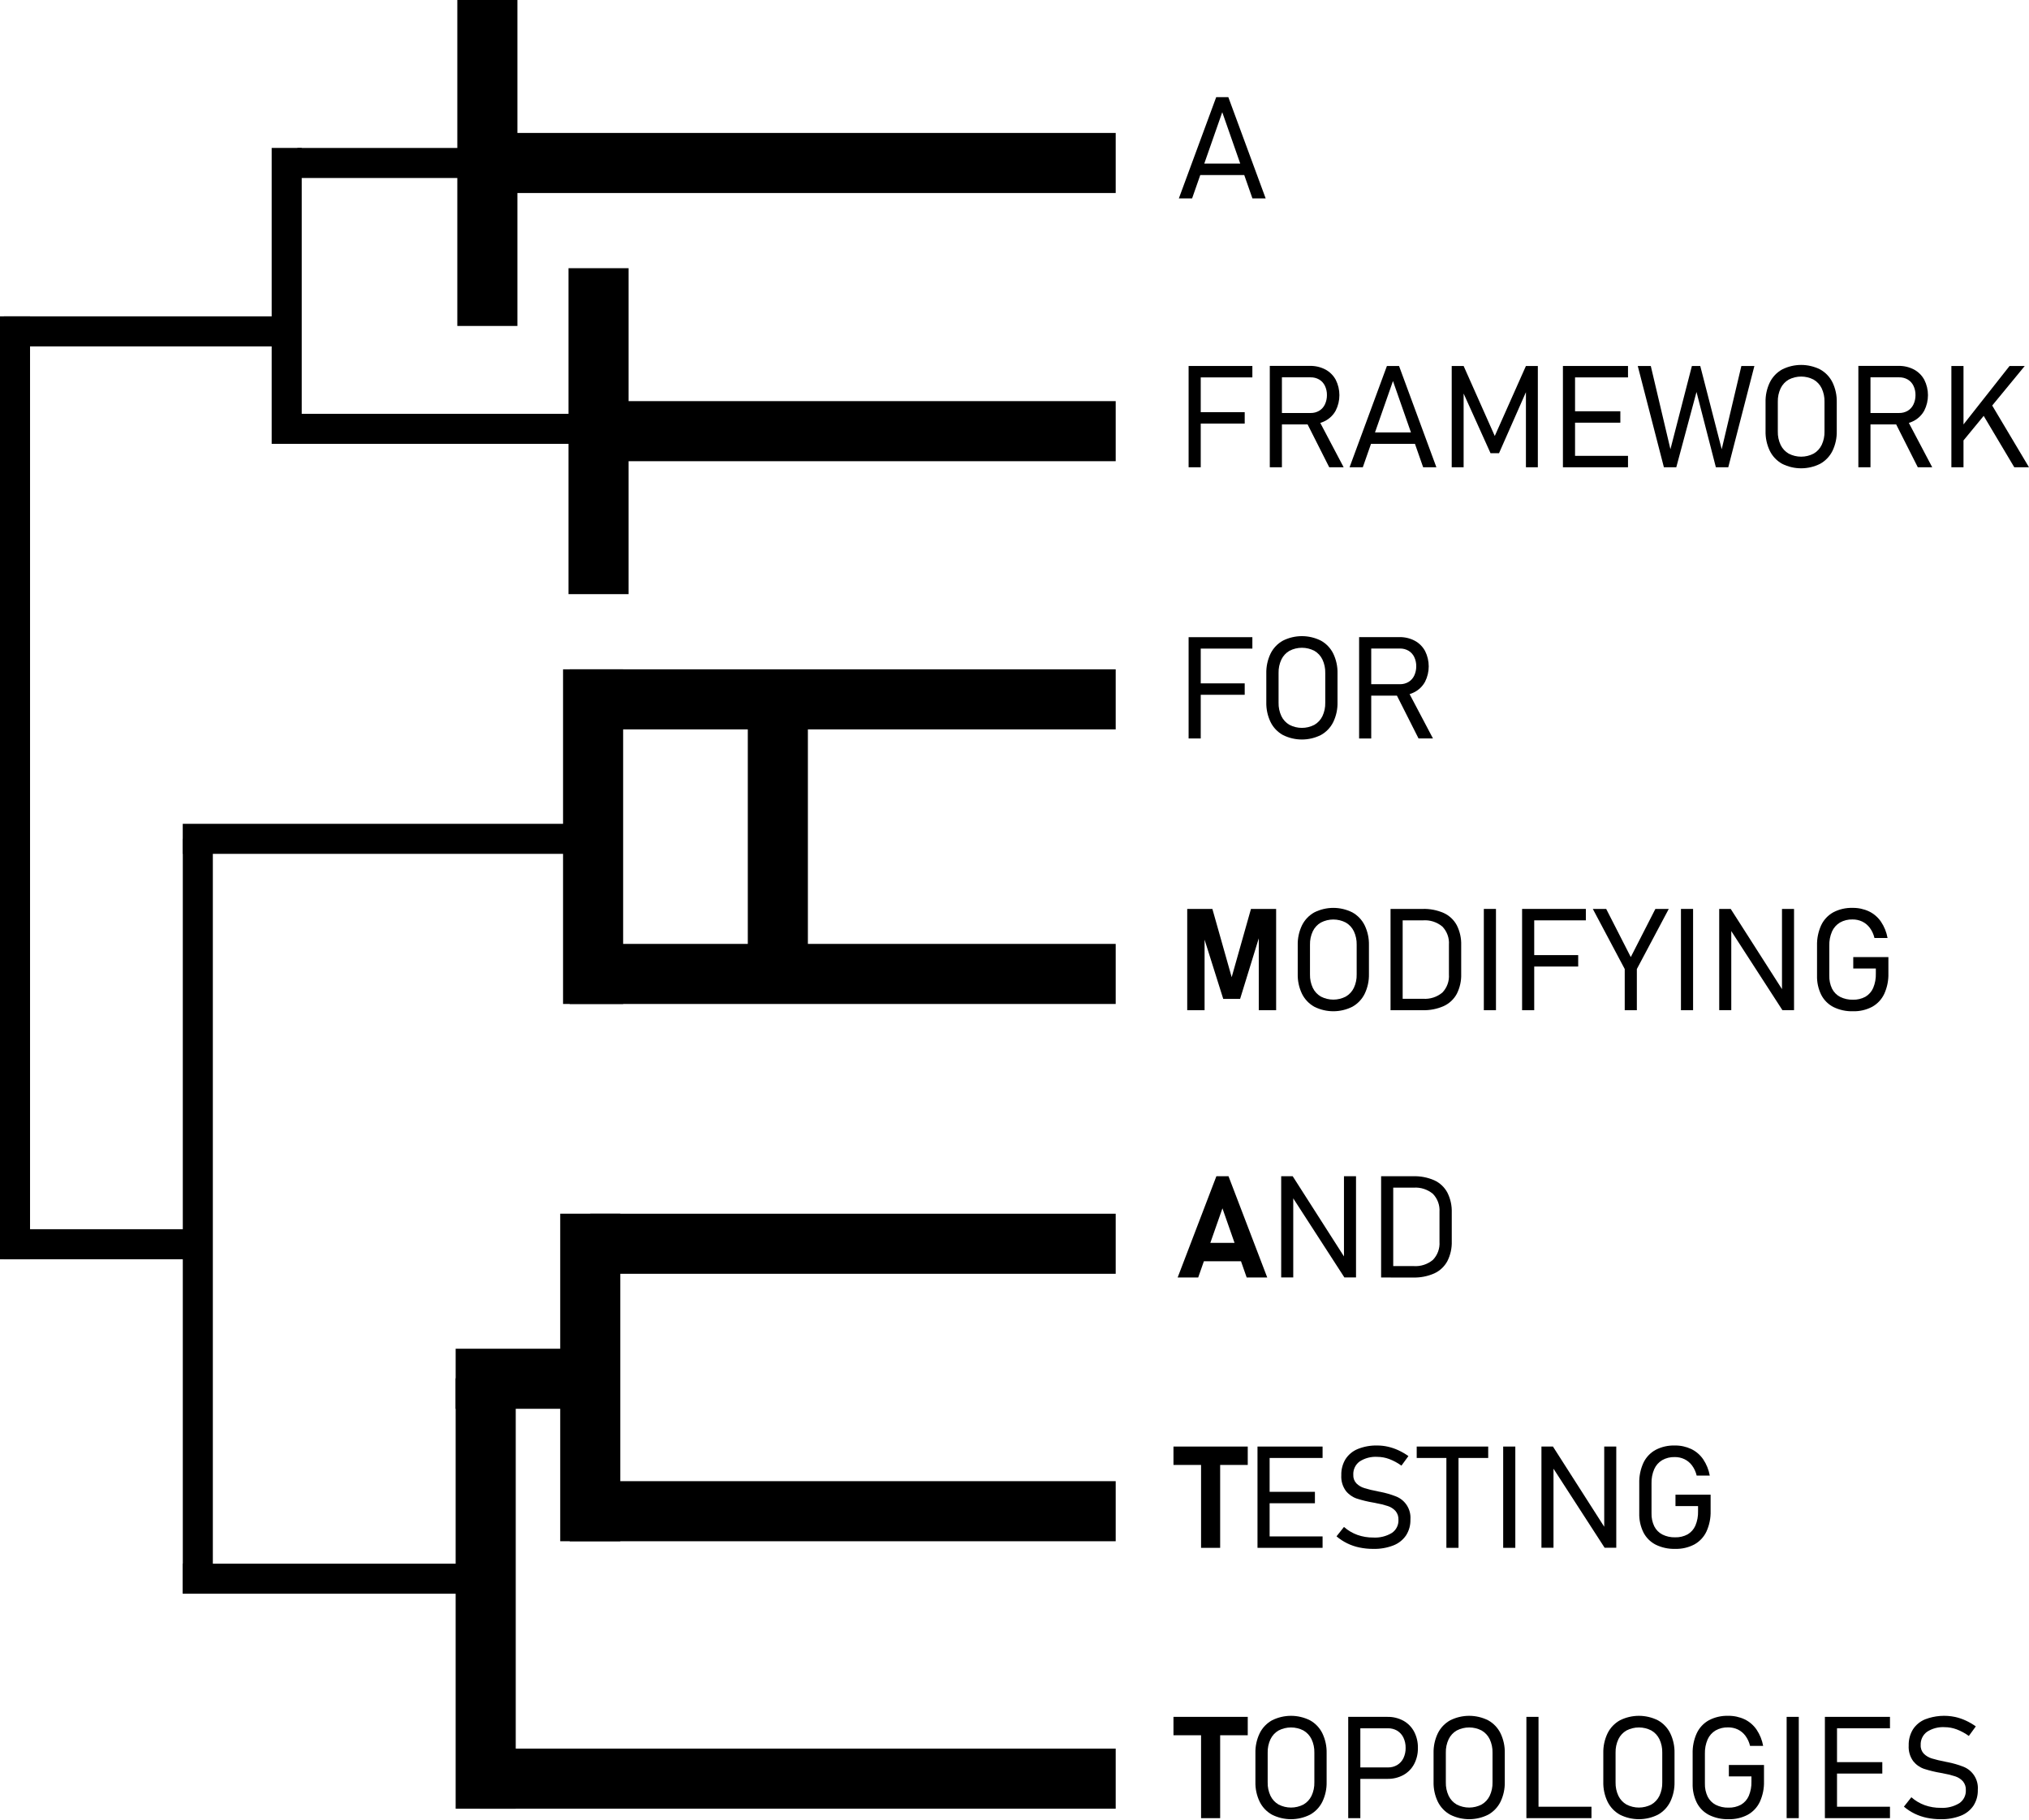
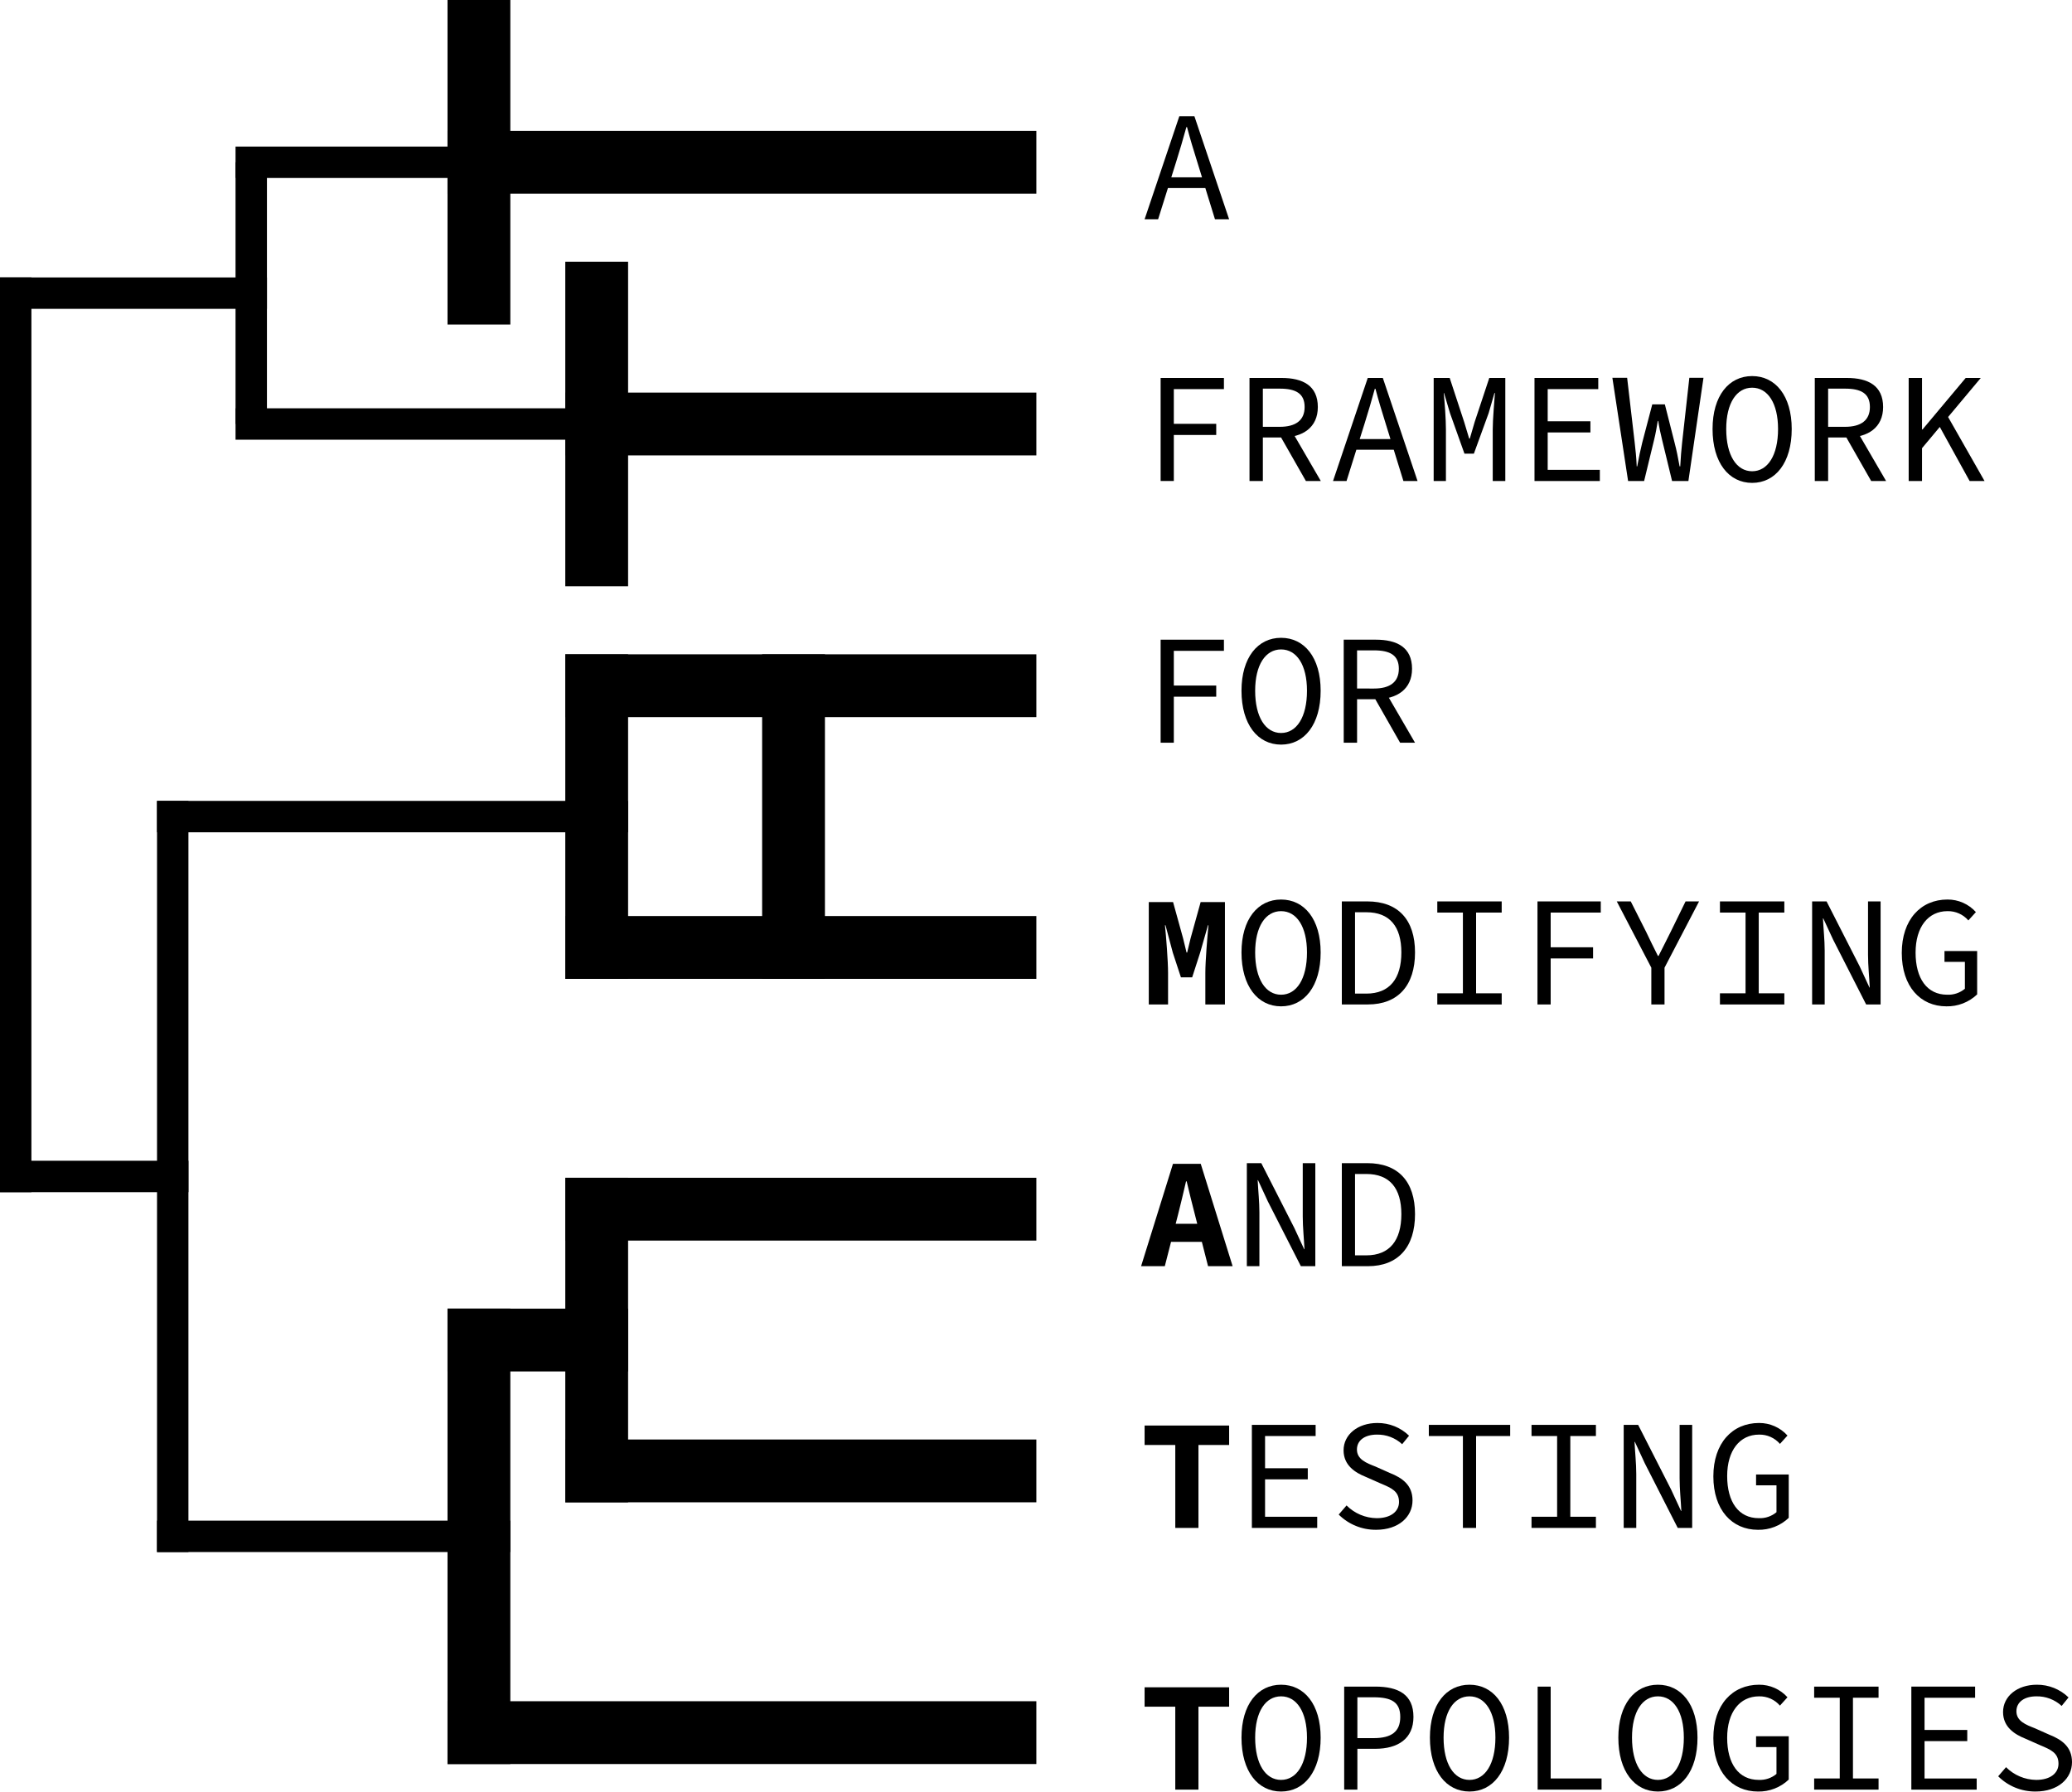
- <svg xmlns="http://www.w3.org/2000/svg" id="Ebene_1" data-name="Ebene 1" viewBox="0 0 270.152 242.274">
-   <defs>
-     <style>.cls-1,.cls-2{fill:none;stroke:#000;stroke-miterlimit:10;}.cls-1{stroke-width:8px;}.cls-2{stroke-width:4px;}</style>
-   </defs>
-   <path d="M183.288,42.499h1.614L189.875,55.988h-1.763l-4.018-11.485-4.017,11.485h-1.763Zm-2.682,8.851h7.098v1.521h-7.098Z" transform="translate(-21.35594 -29.56121)" />
-   <path d="M179.614,78.301h1.614V91.79h-1.614Zm.928,0h7.561v1.521H180.542Zm0,6.151h6.541v1.521h-6.541Z" transform="translate(-21.35594 -29.56121)" />
-   <path d="M190.423,78.291h1.614V91.79h-1.614ZM191.249,84.563h4.602a2.186,2.186,0,0,0,1.141-.292,1.95,1.95,0,0,0,.761-.835,2.848,2.848,0,0,0,.278-1.248,2.768,2.768,0,0,0-.27-1.248,1.948,1.948,0,0,0-.76-.835,2.207,2.207,0,0,0-1.15-.292H191.249V78.291h4.527a4.233,4.233,0,0,1,2.055.482,3.39,3.39,0,0,1,1.373,1.369,4.544,4.544,0,0,1,0,4.091,3.376,3.376,0,0,1-1.378,1.369,4.235,4.235,0,0,1-2.05.482H191.249Zm3.998,1.104,1.559-.427L200.257,91.79h-1.92Z" transform="translate(-21.35594 -29.56121)" />
-   <path d="M206.018,78.301h1.614L212.604,91.79H210.842l-4.018-11.485L202.808,91.79h-1.763Zm-2.682,8.851h7.098v1.521h-7.098Z" transform="translate(-21.35594 -29.56121)" />
-   <path d="M224.526,78.301h1.586V91.79h-1.586V80.945l.111.594L220.944,89.916h-1.131l-3.693-8.192.111-.779V91.79h-1.586V78.301h1.586l4.147,9.324Z" transform="translate(-21.35594 -29.56121)" />
-   <path d="M229.452,78.301h1.614V91.79h-1.614Zm.918,0h7.747v1.521h-7.747Zm0,6.03h6.727v1.521h-6.727Zm0,5.938h7.747V91.79h-7.747Z" transform="translate(-21.35594 -29.56121)" />
-   <path d="M246.624,78.301h1.113l2.857,11.086,2.617-11.086h1.734L251.468,91.79h-1.652L247.237,81.761,244.546,91.79h-1.65L239.416,78.301h1.735l2.615,11.086Z" transform="translate(-21.35594 -29.56121)" />
-   <path d="M258.644,91.331a4,4,0,0,1-1.643-1.721,5.793,5.793,0,0,1-.57-2.653V83.134A5.794,5.794,0,0,1,257.001,80.481a4.002,4.002,0,0,1,1.643-1.721,5.641,5.641,0,0,1,5.056,0A4.002,4.002,0,0,1,265.342,80.481a5.795,5.795,0,0,1,.57,2.653v3.822a5.793,5.793,0,0,1-.57,2.653,4,4,0,0,1-1.643,1.721,5.641,5.641,0,0,1-5.056,0Zm4.184-1.354a2.679,2.679,0,0,0,1.076-1.16,3.984,3.984,0,0,0,.376-1.795V83.069a3.985,3.985,0,0,0-.376-1.795,2.679,2.679,0,0,0-1.076-1.16,3.6,3.6,0,0,0-3.312,0,2.673,2.673,0,0,0-1.076,1.16,3.985,3.985,0,0,0-.376,1.795v3.952a3.984,3.984,0,0,0,.376,1.795,2.673,2.673,0,0,0,1.076,1.16,3.6,3.6,0,0,0,3.312,0Z" transform="translate(-21.35594 -29.56121)" />
-   <path d="M268.788,78.291h1.614V91.79h-1.614Zm.826,6.271h4.602a2.186,2.186,0,0,0,1.141-.292,1.95,1.95,0,0,0,.761-.835,2.848,2.848,0,0,0,.278-1.248,2.768,2.768,0,0,0-.27-1.248,1.948,1.948,0,0,0-.76-.835,2.207,2.207,0,0,0-1.15-.292h-4.602V78.291h4.527a4.233,4.233,0,0,1,2.055.482,3.391,3.391,0,0,1,1.373,1.369,4.545,4.545,0,0,1,0,4.091,3.376,3.376,0,0,1-1.378,1.369,4.235,4.235,0,0,1-2.05.482h-4.527Zm3.998,1.104,1.559-.427L278.622,91.79h-1.92Z" transform="translate(-21.35594 -29.56121)" />
-   <path d="M281.173,78.301h1.614V91.79h-1.614Zm1.066,8.479,6.68-8.479h2.023L282.379,88.71Zm3.025-2.189,1.131-1.382,5.112,8.582h-1.958Z" transform="translate(-21.35594 -29.56121)" />
-   <path d="M179.614,114.418h1.614v13.489h-1.614Zm.928,0h7.561v1.521H180.542Zm0,6.151h6.541v1.521h-6.541Z" transform="translate(-21.35594 -29.56121)" />
-   <path d="M192.172,127.449a4,4,0,0,1-1.643-1.721,5.793,5.793,0,0,1-.57-2.653V119.252a5.794,5.794,0,0,1,.57-2.653,4.002,4.002,0,0,1,1.643-1.721,5.641,5.641,0,0,1,5.056,0,4.002,4.002,0,0,1,1.643,1.721,5.795,5.795,0,0,1,.57,2.653v3.822a5.793,5.793,0,0,1-.57,2.653,4,4,0,0,1-1.643,1.721,5.64,5.64,0,0,1-5.056,0Zm4.184-1.354a2.679,2.679,0,0,0,1.076-1.16,3.984,3.984,0,0,0,.376-1.795V119.187a3.985,3.985,0,0,0-.376-1.795,2.679,2.679,0,0,0-1.076-1.16,3.6,3.6,0,0,0-3.312,0,2.673,2.673,0,0,0-1.076,1.16,3.985,3.985,0,0,0-.376,1.795v3.952a3.984,3.984,0,0,0,.376,1.795,2.673,2.673,0,0,0,1.076,1.16,3.6,3.6,0,0,0,3.312,0Z" transform="translate(-21.35594 -29.56121)" />
-   <path d="M202.315,114.409h1.614v13.499h-1.614Zm.826,6.271h4.602a2.186,2.186,0,0,0,1.141-.292,1.95,1.95,0,0,0,.761-.835,2.848,2.848,0,0,0,.278-1.248,2.768,2.768,0,0,0-.27-1.248,1.948,1.948,0,0,0-.76-.835,2.207,2.207,0,0,0-1.15-.292H203.142v-1.521H207.669a4.233,4.233,0,0,1,2.055.482,3.391,3.391,0,0,1,1.373,1.369,4.544,4.544,0,0,1,0,4.091,3.376,3.376,0,0,1-1.378,1.369,4.235,4.235,0,0,1-2.05.482H203.142Zm3.998,1.104,1.559-.427,3.451,6.55h-1.92Z" transform="translate(-21.35594 -29.56121)" />
-   <path d="M187.917,150.608h3.35v13.489h-2.311V153.623l.094.594-2.58,8.377h-2.244l-2.58-8.191.094-.779v10.474h-2.311V150.608h3.35l2.569,9.091Z" transform="translate(-21.35594 -29.56121)" />
-   <path d="M196.355,163.638a4.001,4.001,0,0,1-1.643-1.721,5.793,5.793,0,0,1-.57-2.653v-3.822a5.793,5.793,0,0,1,.57-2.653,4.004,4.004,0,0,1,1.643-1.722,5.645,5.645,0,0,1,5.056,0,4.003,4.003,0,0,1,1.643,1.722,5.793,5.793,0,0,1,.57,2.653v3.822a5.793,5.793,0,0,1-.57,2.653,4.001,4.001,0,0,1-1.643,1.721,5.636,5.636,0,0,1-5.056,0Zm4.184-1.355a2.676,2.676,0,0,0,1.076-1.16,3.982,3.982,0,0,0,.376-1.795V155.376a3.985,3.985,0,0,0-.376-1.795,2.681,2.681,0,0,0-1.076-1.16,3.6,3.6,0,0,0-3.312,0,2.676,2.676,0,0,0-1.076,1.16,3.985,3.985,0,0,0-.376,1.795v3.952a3.982,3.982,0,0,0,.376,1.795,2.67,2.67,0,0,0,1.076,1.16,3.6,3.6,0,0,0,3.312,0Z" transform="translate(-21.35594 -29.56121)" />
-   <path d="M206.5,150.608h1.614v13.489H206.5Zm1.28,11.967H210.832a3.606,3.606,0,0,0,2.565-.825,3.155,3.155,0,0,0,.877-2.412v-3.971a3.155,3.155,0,0,0-.877-2.412,3.606,3.606,0,0,0-2.565-.826h-3.052v-1.521h2.997a6.506,6.506,0,0,1,2.815.547,3.742,3.742,0,0,1,1.73,1.628,5.517,5.517,0,0,1,.585,2.658v3.822a5.489,5.489,0,0,1-.585,2.653,3.768,3.768,0,0,1-1.734,1.628,6.483,6.483,0,0,1-2.82.552h-2.987Z" transform="translate(-21.35594 -29.56121)" />
-   <path d="M220.537,164.097h-1.615V150.608h1.615Z" transform="translate(-21.35594 -29.56121)" />
-   <path d="M224.016,150.608h1.614v13.489h-1.614Zm.928,0h7.561v1.521h-7.561Zm0,6.151h6.541v1.521h-6.541Z" transform="translate(-21.35594 -29.56121)" />
-   <path d="M239.295,158.614v5.482h-1.614v-5.482l-4.249-8.006h1.781l3.274,6.411,3.275-6.411H243.544Z" transform="translate(-21.35594 -29.56121)" />
-   <path d="M246.782,164.097H245.167V150.608h1.615Z" transform="translate(-21.35594 -29.56121)" />
-   <path d="M250.261,150.608H251.792l7.217,11.291-.389-.065v-11.225h1.604v13.48H258.675l-7.282-11.263.474.148v11.114h-1.605Z" transform="translate(-21.35594 -29.56121)" />
-   <path d="M272.787,157.019v2.171a6.21,6.21,0,0,1-.552,2.731,3.832,3.832,0,0,1-1.614,1.726,5.19,5.19,0,0,1-2.556.59,5.542,5.542,0,0,1-2.584-.557,3.758,3.758,0,0,1-1.633-1.624,5.443,5.443,0,0,1-.562-2.569v-3.98a6.172,6.172,0,0,1,.552-2.728,3.841,3.841,0,0,1,1.614-1.721,5.198,5.198,0,0,1,2.556-.589,4.977,4.977,0,0,1,2.199.468,4.082,4.082,0,0,1,1.591,1.369,5.662,5.662,0,0,1,.877,2.171h-1.744a3.685,3.685,0,0,0-.622-1.354,2.759,2.759,0,0,0-1.002-.831,2.939,2.939,0,0,0-1.299-.282,3.213,3.213,0,0,0-1.674.412,2.639,2.639,0,0,0-1.053,1.192,4.457,4.457,0,0,0-.362,1.893v3.98a3.791,3.791,0,0,0,.366,1.744,2.497,2.497,0,0,0,1.072,1.09,3.593,3.593,0,0,0,1.707.376,3.281,3.281,0,0,0,1.66-.39,2.514,2.514,0,0,0,1.034-1.165,4.583,4.583,0,0,0,.357-1.925V158.54h-3.006v-1.521Z" transform="translate(-21.35594 -29.56121)" />
-   <path d="M183.312,186.206h1.614l5.158,13.489h-2.737l-3.229-9.213-3.229,9.213H178.154Zm-2.682,8.878h7.098v2.449h-7.098Z" transform="translate(-21.35594 -29.56121)" />
-   <path d="M191.94,186.206h1.531l7.217,11.29-.389-.064V186.206h1.605v13.479h-1.55l-7.282-11.263.474.148v11.114h-1.605Z" transform="translate(-21.35594 -29.56121)" />
-   <path d="M205.244,186.206h1.614v13.489h-1.614Zm1.28,11.968h3.052a3.606,3.606,0,0,0,2.565-.826,3.153,3.153,0,0,0,.877-2.412v-3.971a3.155,3.155,0,0,0-.877-2.412,3.61,3.61,0,0,0-2.565-.825h-3.052v-1.521h2.997a6.513,6.513,0,0,1,2.815.547,3.744,3.744,0,0,1,1.73,1.629,5.513,5.513,0,0,1,.585,2.657v3.822a5.487,5.487,0,0,1-.585,2.653,3.77,3.77,0,0,1-1.734,1.629,6.497,6.497,0,0,1-2.82.552h-2.987Z" transform="translate(-21.35594 -29.56121)" />
-   <path d="M177.598,222.207h9.89v2.449h-9.89Zm3.674,1.104h2.542v12.386h-2.542Z" transform="translate(-21.35594 -29.56121)" />
-   <path d="M188.786,222.207h1.614v13.489h-1.614Zm.918,0h7.747v1.521H189.704Zm0,6.03h6.727v1.521H189.704Zm0,5.938h7.747v1.521H189.704Z" transform="translate(-21.35594 -29.56121)" />
-   <path d="M202.35,235.649a6.82,6.82,0,0,1-3.043-1.484l.993-1.252a5.564,5.564,0,0,0,1.781,1.058,6.156,6.156,0,0,0,2.115.353,4.298,4.298,0,0,0,2.481-.612,1.992,1.992,0,0,0,.876-1.735v-.009a1.704,1.704,0,0,0-.389-1.179,2.385,2.385,0,0,0-1.007-.653,10.519,10.519,0,0,0-1.591-.395.392.392,0,0,0-.061-.014.343.343,0,0,1-.061-.015l-.204-.037a15.887,15.887,0,0,1-2.245-.542,3.167,3.167,0,0,1-1.452-1.03,3.211,3.211,0,0,1-.599-2.073v-.01a3.911,3.911,0,0,1,.562-2.138,3.526,3.526,0,0,1,1.638-1.351,6.531,6.531,0,0,1,2.588-.464,6.401,6.401,0,0,1,1.415.158,7.062,7.062,0,0,1,1.383.469,8.282,8.282,0,0,1,1.35.783l-.928,1.271a7.019,7.019,0,0,0-1.624-.877,4.619,4.619,0,0,0-1.596-.292,3.885,3.885,0,0,0-2.355.621,2.069,2.069,0,0,0-.836,1.763v.01a1.543,1.543,0,0,0,.423,1.15,2.604,2.604,0,0,0,1.053.621,15.247,15.247,0,0,0,1.744.418l.074.019.074.019c.037.006.072.013.106.019s.07.013.107.019a12.234,12.234,0,0,1,2.078.599,3.045,3.045,0,0,1,1.947,3.075v.019a3.716,3.716,0,0,1-.584,2.11,3.636,3.636,0,0,1-1.693,1.336,6.976,6.976,0,0,1-2.676.459A8.829,8.829,0,0,1,202.35,235.649Z" transform="translate(-21.35594 -29.56121)" />
-   <path d="M209.984,222.207h9.519v1.521h-9.519Zm3.952.825h1.614v12.664h-1.614Z" transform="translate(-21.35594 -29.56121)" />
-   <path d="M223.113,235.696h-1.615V222.207h1.615Z" transform="translate(-21.35594 -29.56121)" />
-   <path d="M226.592,222.207h1.531l7.217,11.29-.389-.064V222.207h1.604v13.479h-1.55l-7.282-11.263.474.148v11.114H226.592Z" transform="translate(-21.35594 -29.56121)" />
-   <path d="M249.116,228.617v2.171a6.214,6.214,0,0,1-.552,2.732,3.832,3.832,0,0,1-1.614,1.726,5.2,5.2,0,0,1-2.556.589,5.542,5.542,0,0,1-2.584-.557,3.761,3.761,0,0,1-1.633-1.623,5.447,5.447,0,0,1-.562-2.57v-3.979a6.172,6.172,0,0,1,.552-2.728,3.836,3.836,0,0,1,1.614-1.721,5.187,5.187,0,0,1,2.556-.59,4.97,4.97,0,0,1,2.199.469,4.085,4.085,0,0,1,1.591,1.368,5.675,5.675,0,0,1,.877,2.171h-1.744a3.685,3.685,0,0,0-.622-1.355,2.756,2.756,0,0,0-1.002-.83,2.94,2.94,0,0,0-1.299-.283,3.204,3.204,0,0,0-1.674.413,2.639,2.639,0,0,0-1.053,1.192,4.457,4.457,0,0,0-.362,1.893V231.085a3.788,3.788,0,0,0,.366,1.744,2.499,2.499,0,0,0,1.072,1.091,3.593,3.593,0,0,0,1.707.375,3.281,3.281,0,0,0,1.66-.39,2.511,2.511,0,0,0,1.034-1.164,4.59,4.59,0,0,0,.357-1.925v-.678h-3.006v-1.521Z" transform="translate(-21.35594 -29.56121)" />
-   <path d="M177.598,258.206h9.89v2.449h-9.89Zm3.674,1.105h2.542v12.385h-2.542Z" transform="translate(-21.35594 -29.56121)" />
-   <path d="M190.721,271.236a4.001,4.001,0,0,1-1.643-1.721,5.793,5.793,0,0,1-.57-2.653V263.04a5.793,5.793,0,0,1,.57-2.653,4.003,4.003,0,0,1,1.643-1.722,5.645,5.645,0,0,1,5.056,0,4.004,4.004,0,0,1,1.643,1.722,5.793,5.793,0,0,1,.57,2.653v3.822a5.793,5.793,0,0,1-.57,2.653,4.001,4.001,0,0,1-1.643,1.721,5.636,5.636,0,0,1-5.056,0Zm4.184-1.354a2.676,2.676,0,0,0,1.076-1.16,3.982,3.982,0,0,0,.376-1.795v-3.952a3.985,3.985,0,0,0-.376-1.795,2.681,2.681,0,0,0-1.076-1.16,3.6,3.6,0,0,0-3.312,0,2.676,2.676,0,0,0-1.076,1.16,3.985,3.985,0,0,0-.376,1.795v3.952a3.982,3.982,0,0,0,.376,1.795,2.67,2.67,0,0,0,1.076,1.16,3.6,3.6,0,0,0,3.312,0Z" transform="translate(-21.35594 -29.56121)" />
-   <path d="M200.865,258.206h1.614v13.489h-1.614Zm.975,6.735h4.313a2.331,2.331,0,0,0,1.238-.324,2.182,2.182,0,0,0,.826-.914,3.026,3.026,0,0,0,.292-1.359,3.08,3.08,0,0,0-.292-1.373,2.175,2.175,0,0,0-.826-.918,2.331,2.331,0,0,0-1.238-.325h-4.313v-1.521h4.248a4.276,4.276,0,0,1,2.125.515,3.583,3.583,0,0,1,1.424,1.452,4.505,4.505,0,0,1,.506,2.171,4.458,4.458,0,0,1-.506,2.157,3.589,3.589,0,0,1-1.424,1.447,4.276,4.276,0,0,1-2.125.515h-4.248Z" transform="translate(-21.35594 -29.56121)" />
-   <path d="M214.442,271.236a4.001,4.001,0,0,1-1.643-1.721,5.793,5.793,0,0,1-.57-2.653V263.04a5.793,5.793,0,0,1,.57-2.653,4.004,4.004,0,0,1,1.643-1.722,5.645,5.645,0,0,1,5.056,0,4.004,4.004,0,0,1,1.643,1.722,5.793,5.793,0,0,1,.57,2.653v3.822a5.793,5.793,0,0,1-.57,2.653,4.001,4.001,0,0,1-1.643,1.721,5.636,5.636,0,0,1-5.056,0Zm4.184-1.354a2.676,2.676,0,0,0,1.076-1.16,3.982,3.982,0,0,0,.376-1.795v-3.952a3.985,3.985,0,0,0-.376-1.795,2.681,2.681,0,0,0-1.076-1.16,3.6,3.6,0,0,0-3.312,0,2.676,2.676,0,0,0-1.076,1.16,3.985,3.985,0,0,0-.376,1.795v3.952a3.982,3.982,0,0,0,.376,1.795,2.67,2.67,0,0,0,1.076,1.16,3.6,3.6,0,0,0,3.312,0Z" transform="translate(-21.35594 -29.56121)" />
-   <path d="M224.588,258.206h1.614v13.489h-1.614Zm.946,11.968h7.719v1.521h-7.719Z" transform="translate(-21.35594 -29.56121)" />
-   <path d="M237.042,271.236a4.001,4.001,0,0,1-1.643-1.721,5.793,5.793,0,0,1-.57-2.653V263.04a5.793,5.793,0,0,1,.57-2.653A4.004,4.004,0,0,1,237.042,258.665a5.645,5.645,0,0,1,5.056,0,4.003,4.003,0,0,1,1.643,1.722,5.793,5.793,0,0,1,.57,2.653v3.822a5.793,5.793,0,0,1-.57,2.653,4.001,4.001,0,0,1-1.643,1.721,5.636,5.636,0,0,1-5.056,0Zm4.184-1.354a2.676,2.676,0,0,0,1.076-1.16,3.982,3.982,0,0,0,.376-1.795v-3.952a3.985,3.985,0,0,0-.376-1.795,2.681,2.681,0,0,0-1.076-1.16,3.6,3.6,0,0,0-3.312,0,2.676,2.676,0,0,0-1.076,1.16,3.985,3.985,0,0,0-.376,1.795v3.952a3.982,3.982,0,0,0,.376,1.795,2.67,2.67,0,0,0,1.076,1.16,3.6,3.6,0,0,0,3.312,0Z" transform="translate(-21.35594 -29.56121)" />
-   <path d="M256.224,264.617v2.171a6.21,6.21,0,0,1-.552,2.731,3.833,3.833,0,0,1-1.614,1.726,5.19,5.19,0,0,1-2.556.59,5.542,5.542,0,0,1-2.584-.557,3.758,3.758,0,0,1-1.633-1.624,5.443,5.443,0,0,1-.562-2.569v-3.98a6.173,6.173,0,0,1,.552-2.728,3.841,3.841,0,0,1,1.614-1.721,5.198,5.198,0,0,1,2.556-.589,4.983,4.983,0,0,1,2.199.468,4.087,4.087,0,0,1,1.591,1.369,5.662,5.662,0,0,1,.877,2.171h-1.744a3.685,3.685,0,0,0-.622-1.355,2.759,2.759,0,0,0-1.002-.831,2.939,2.939,0,0,0-1.299-.282,3.213,3.213,0,0,0-1.674.412,2.639,2.639,0,0,0-1.053,1.192,4.457,4.457,0,0,0-.362,1.893V267.085a3.791,3.791,0,0,0,.366,1.744,2.497,2.497,0,0,0,1.072,1.09,3.593,3.593,0,0,0,1.707.376,3.28,3.28,0,0,0,1.66-.39,2.514,2.514,0,0,0,1.034-1.165,4.583,4.583,0,0,0,.357-1.925v-.677h-3.006v-1.521Z" transform="translate(-21.35594 -29.56121)" />
-   <path d="M260.854,271.695h-1.615V258.206h1.615Z" transform="translate(-21.35594 -29.56121)" />
-   <path d="M264.332,258.206h1.614v13.489H264.332Zm.918,0h7.747v1.521H265.25Zm0,6.03h6.727v1.521H265.25Zm0,5.938h7.747v1.521H265.25Z" transform="translate(-21.35594 -29.56121)" />
-   <path d="M277.896,271.649a7.003,7.003,0,0,1-1.628-.557,6.863,6.863,0,0,1-1.415-.928l.993-1.253a5.529,5.529,0,0,0,1.781,1.058,6.156,6.156,0,0,0,2.115.353,4.298,4.298,0,0,0,2.481-.612,1.992,1.992,0,0,0,.876-1.734v-.01a1.703,1.703,0,0,0-.389-1.178,2.387,2.387,0,0,0-1.007-.654,10.637,10.637,0,0,0-1.591-.395.391.391,0,0,0-.061-.014.345.345,0,0,1-.061-.014l-.204-.037a15.871,15.871,0,0,1-2.245-.543,3.167,3.167,0,0,1-1.452-1.03,3.211,3.211,0,0,1-.599-2.073v-.009a3.917,3.917,0,0,1,.562-2.139,3.524,3.524,0,0,1,1.638-1.35,7.067,7.067,0,0,1,4.003-.307,7.128,7.128,0,0,1,1.383.469,8.289,8.289,0,0,1,1.35.784l-.928,1.271a7.018,7.018,0,0,0-1.624-.877,4.619,4.619,0,0,0-1.596-.292,3.884,3.884,0,0,0-2.355.622,2.068,2.068,0,0,0-.836,1.763v.009a1.541,1.541,0,0,0,.423,1.15,2.606,2.606,0,0,0,1.053.622,15.279,15.279,0,0,0,1.744.417c.024.007.05.013.074.019.024.007.05.013.074.019.037.007.072.013.106.019.034.007.07.013.107.019a12.417,12.417,0,0,1,2.078.599,3.045,3.045,0,0,1,1.947,3.075v.019a3.714,3.714,0,0,1-.584,2.11A3.636,3.636,0,0,1,282.418,271.375a6.975,6.975,0,0,1-2.676.46A8.895,8.895,0,0,1,277.896,271.649Z" transform="translate(-21.35594 -29.56121)" />
-   <line class="cls-1" x1="148.551" y1="236.874" x2="63.89" y2="236.874" />
-   <line class="cls-1" x1="148.551" y1="201.257" x2="75.853" y2="201.257" />
-   <line class="cls-1" x1="148.551" y1="165.639" x2="78.59" y2="165.639" />
-   <line class="cls-1" x1="148.551" y1="129.705" x2="75.853" y2="129.705" />
-   <line class="cls-1" x1="148.551" y1="93.138" x2="75.853" y2="93.138" />
-   <line class="cls-1" x1="148.551" y1="57.421" x2="78.59" y2="57.421" />
-   <line class="cls-1" x1="148.551" y1="21.705" x2="67.559" y2="21.705" />
-   <line class="cls-1" x1="64.669" y1="183.563" x2="64.669" y2="240.878" />
-   <line class="cls-1" x1="78.59" y1="161.635" x2="78.59" y2="205.256" />
-   <line class="cls-1" x1="78.716" y1="183.618" x2="60.669" y2="183.618" />
-   <line class="cls-1" x1="78.968" y1="89.14" x2="78.968" y2="133.704" />
-   <line class="cls-1" x1="103.567" y1="89.433" x2="103.567" y2="132.843" />
-   <line class="cls-1" x1="79.693" y1="35.717" x2="79.693" y2="79.126" />
-   <line class="cls-1" x1="64.89" x2="64.89" y2="43.409" />
-   <line class="cls-2" x1="75.853" y1="111.713" x2="24.332" y2="111.713" />
-   <line class="cls-2" x1="62.764" y1="210.246" x2="24.332" y2="210.246" />
-   <line class="cls-2" x1="76.559" y1="57.11" x2="39.591" y2="57.11" />
-   <line class="cls-2" x1="78.59" y1="21.705" x2="39.591" y2="21.705" />
-   <line class="cls-2" x1="2" y1="167.705" x2="2" y2="42.13" />
-   <line class="cls-2" x1="38.173" y1="59.111" x2="38.173" y2="19.701" />
-   <line class="cls-2" x1="26.339" y1="212.205" x2="26.339" y2="111.713" />
-   <line class="cls-2" x1="38.173" y1="44.132" x2="0.51" y2="44.132" />
-   <line class="cls-2" x1="27.071" y1="165.701" x2="0.501" y2="165.701" />
+ <svg xmlns="http://www.w3.org/2000/svg" viewBox="0 0 263.908 228.167">
+   <g id="Ebene_2" data-name="Ebene 2">
+     <rect x="-38.917" y="120.917" width="116.5" height="4" transform="translate(-120.9166 112.9166) rotate(-90)" />
+     <rect x="74.333" y="246" width="75" height="8" transform="translate(206.3334 470.6667) rotate(-180)" />
+     <rect x="89.333" y="212.667" width="60" height="8" transform="translate(221.3334 404) rotate(-180)" />
+     <rect x="89.333" y="179.333" width="60" height="8" transform="translate(221.3334 337.3333) rotate(-180)" />
+     <rect x="89.333" y="146" width="60" height="8" transform="translate(221.3334 270.6667) rotate(-180)" />
+     <rect x="89.333" y="112.667" width="60" height="8" transform="translate(221.3334 204) rotate(-180)" />
+     <rect x="89.333" y="79.333" width="60" height="8" transform="translate(221.3334 137.3333) rotate(-180)" />
+     <rect x="74.333" y="46" width="75" height="8" transform="translate(206.3334 70.66668) rotate(-180)" />
+     <rect x="57.667" y="46" width="41.333" height="8" transform="translate(10.99998 99.00005) rotate(-90)" />
+     <rect x="72.667" y="79.333" width="41.333" height="8" transform="translate(-7.33336 147.3334) rotate(-90)" />
+     <rect x="72.667" y="129.333" width="41.333" height="8" transform="translate(-57.33336 197.3334) rotate(-90)" />
+     <rect x="72.667" y="196" width="41.333" height="8" transform="translate(-124 264) rotate(-90)" />
+     <rect x="49.333" y="221" width="58" height="8" transform="translate(-164 274) rotate(-90)" />
+     <rect x="74.333" y="196" width="23" height="8" transform="translate(154.3334 370.6667) rotate(-180)" />
+     <rect x="47.333" y="81.333" width="50" height="4" transform="translate(127.3334 137.3333) rotate(-180)" />
+     <rect x="47.333" y="48" width="35" height="4" transform="translate(112.3334 70.66668) rotate(-180)" />
+     <rect x="32.667" y="64.667" width="33.333" height="4" transform="translate(-34.66669 86.66672) rotate(-90)" />
+     <rect x="17.333" y="64.667" width="34" height="4" transform="translate(51.3334 104) rotate(-180)" />
+     <rect x="37.333" y="131.333" width="60" height="4" transform="translate(117.3334 237.3333) rotate(-180)" />
+     <rect x="37.333" y="223" width="45" height="4" transform="translate(102.3334 420.6667) rotate(-180)" />
+     <rect x="-8.5" y="177.167" width="95.667" height="4" transform="translate(-157.1667 189.1667) rotate(-90)" />
+     <rect x="17.333" y="177.167" width="24" height="4" transform="translate(41.3334 328.9997) rotate(-180)" />
+     <rect x="97.738" y="129.333" width="41.333" height="8" transform="translate(-32.26246 222.4042) rotate(-90)" />
+     <path d="M167.542,44.137h1.921l4.421,13.123H172.083L169.822,49.938c-.46-1.46-.9-2.9-1.3-4.421h-.08c-.42,1.521-.84,2.961-1.301,4.421l-2.3,7.322h-1.721Zm-2.08,7.782h6.021v1.36h-6.021Z" transform="translate(-17.3334 -29.33337)" />
+     <path d="M165.161,77.47h8.062v1.42H166.842V83.311h5.401v1.42H166.842v5.861h-1.681Z" transform="translate(-17.3334 -29.33337)" />
+     <path d="M176.481,77.47H180.582c2.661,0,4.602.96,4.602,3.701,0,2.621-1.94,3.881-4.602,3.881h-2.4v5.541h-1.7Zm3.86,6.222c2.041,0,3.161-.84,3.161-2.521,0-1.721-1.12-2.341-3.161-2.341h-2.16v4.861Zm1.221.02,4.001,6.881h-1.9l-3.421-6.001Z" transform="translate(-17.3334 -29.33337)" />
+     <path d="M191.542,77.47h1.921l4.421,13.123H196.083L193.822,83.271c-.46-1.46-.9-2.9-1.3-4.421h-.08c-.42,1.521-.84,2.961-1.301,4.421l-2.3,7.322h-1.721Zm-2.08,7.782h6.021v1.36h-6.021Z" transform="translate(-17.3334 -29.33337)" />
+     <path d="M199.94,77.47h2.04l1.841,5.602.64,2.12h.08l.62-2.12,1.86-5.602h2.041v13.123h-1.601V84.031c0-1.28.2-3.521.28-4.641h-.061l-.74,2.561-1.88,5.161h-1.2l-1.841-5.161-.76-2.561h-.04c.12,1.12.28,3.36.28,4.641v6.562h-1.561Z" transform="translate(-17.3334 -29.33337)" />
+     <path d="M212.78,77.47h8.122v1.42h-6.441v4.101h5.441v1.42h-5.441v4.761h6.642v1.42h-8.322Z" transform="translate(-17.3334 -29.33337)" />
+     <path d="M222.7,77.45h1.88l.961,8.242c.12,1.1.199,1.74.26,3.041h.06c.24-1.3.381-1.94.641-3.021l1.28-4.881h1.601l1.24,4.881c.279,1.08.399,1.72.64,3.021h.08c.08-1.3.12-1.94.24-3.021l.92-8.262h1.801l-1.921,13.143h-2.08l-1.28-5.281c-.2-.8-.36-1.56-.48-2.36h-.06c-.141.8-.26,1.561-.46,2.36l-1.28,5.281h-2.041Z" transform="translate(-17.3334 -29.33337)" />
+     <path d="M235.46,83.971c0-4.241,2.081-6.741,5.041-6.741,2.961,0,5.041,2.5,5.041,6.741,0,4.301-2.08,6.862-5.041,6.862C237.541,90.833,235.46,88.272,235.46,83.971Zm8.342,0c0-3.3-1.32-5.261-3.301-5.261s-3.301,1.96-3.301,5.261c0,3.361,1.32,5.381,3.301,5.381S243.802,87.332,243.802,83.971Z" transform="translate(-17.3334 -29.33337)" />
+     <path d="M248.48,77.47h4.101c2.661,0,4.602.96,4.602,3.701,0,2.621-1.94,3.881-4.602,3.881h-2.4v5.541h-1.7Zm3.86,6.222c2.041,0,3.161-.84,3.161-2.521,0-1.721-1.12-2.341-3.161-2.341h-2.16v4.861Zm1.221.02,4.001,6.881h-1.9l-3.421-6.001Z" transform="translate(-17.3334 -29.33337)" />
+     <path d="M260.439,77.47h1.7v6.562h.061l5.501-6.562h1.92l-7.481,8.942v4.181h-1.7Zm3.721,5.801,1.02-1.32,4.921,8.642h-1.9Z" transform="translate(-17.3334 -29.33337)" />
+     <path d="M165.161,110.803h8.062v1.42H166.842v4.421h5.401v1.42H166.842v5.861h-1.681Z" transform="translate(-17.3334 -29.33337)" />
+     <path d="M175.461,117.305c0-4.241,2.081-6.741,5.041-6.741,2.961,0,5.041,2.5,5.041,6.741,0,4.301-2.08,6.862-5.041,6.862C177.542,124.166,175.461,121.606,175.461,117.305Zm8.342,0c0-3.3-1.32-5.261-3.301-5.261s-3.301,1.96-3.301,5.261c0,3.361,1.32,5.381,3.301,5.381S183.803,120.666,183.803,117.305Z" transform="translate(-17.3334 -29.33337)" />
+     <path d="M188.481,110.803H192.582c2.661,0,4.602.96,4.602,3.701,0,2.621-1.94,3.881-4.602,3.881h-2.4v5.541h-1.7Zm3.86,6.222c2.041,0,3.161-.84,3.161-2.521,0-1.721-1.12-2.341-3.161-2.341h-2.16v4.861Zm1.221.02,4.001,6.881h-1.9l-3.421-6.001Z" transform="translate(-17.3334 -29.33337)" />
+     <path d="M163.652,144.223h3.095l1.277,4.62.438,1.803h.08l.433-1.803,1.283-4.62h3.094v13.037h-2.495v-4.036c0-1.468.258-4.646.396-6.055h-.06l-1,3.499-1.015,3.141h-1.431l-1.032-3.141-.934-3.499h-.069c.149,1.409.396,4.587.396,6.055v4.036h-2.455Z" transform="translate(-17.3334 -29.33337)" />
+     <path d="M175.461,150.638c0-4.241,2.081-6.741,5.041-6.741,2.961,0,5.041,2.5,5.041,6.741,0,4.302-2.08,6.862-5.041,6.862C177.542,157.5,175.461,154.939,175.461,150.638Zm8.342,0c0-3.3-1.32-5.261-3.301-5.261s-3.301,1.96-3.301,5.261c0,3.361,1.32,5.382,3.301,5.382S183.803,153.999,183.803,150.638Z" transform="translate(-17.3334 -29.33337)" />
+     <path d="M188.241,144.136h3.241c3.94,0,6.081,2.341,6.081,6.501,0,4.182-2.141,6.622-6.001,6.622h-3.321Zm3.121,11.743c2.98,0,4.461-1.92,4.461-5.241,0-3.3-1.48-5.121-4.461-5.121h-1.44v10.362Z" transform="translate(-17.3334 -29.33337)" />
+     <path d="M200.4,155.839h3.261V145.557h-3.261v-1.42h8.202v1.42H205.342v10.282h3.261v1.421h-8.202Z" transform="translate(-17.3334 -29.33337)" />
+     <path d="M213.16,144.136h8.062v1.42h-6.382v4.421h5.401v1.421h-5.401v5.861h-1.681Z" transform="translate(-17.3334 -29.33337)" />
+     <path d="M227.661,152.578l-4.401-8.442H225.041l1.96,3.881c.5,1.021.96,2.021,1.5,3.061h.08c.521-1.04,1.04-2.041,1.541-3.061l1.9-3.881h1.72l-4.4,8.442v4.682h-1.681Z" transform="translate(-17.3334 -29.33337)" />
+     <path d="M236.4,155.839h3.261V145.557h-3.261v-1.42h8.202v1.42H241.342v10.282h3.261v1.421h-8.202Z" transform="translate(-17.3334 -29.33337)" />
+     <path d="M248.141,144.136h1.84l4.201,8.243,1.261,2.72h.039c-.06-1.3-.22-2.78-.22-4.16v-6.802h1.601v13.124h-1.841l-4.2-8.242-1.261-2.721h-.04c.061,1.34.22,2.741.22,4.102v6.861h-1.6Z" transform="translate(-17.3334 -29.33337)" />
+     <path d="M259.56,150.698c0-4.241,2.42-6.802,5.821-6.802a4.827,4.827,0,0,1,3.62,1.6l-.96,1.061a3.414,3.414,0,0,0-2.66-1.18c-2.461,0-4.062,2.02-4.062,5.281,0,3.301,1.461,5.361,4.021,5.361a3.272,3.272,0,0,0,2.26-.761v-3.421H265V150.458h4.161v5.521a5.518,5.518,0,0,1-3.921,1.521C261.939,157.5,259.56,154.979,259.56,150.698Z" transform="translate(-17.3334 -29.33337)" />
+     <path d="M166.733,177.558h3.537l4.061,13.036h-3.129l-1.683-6.601c-.33-1.301-.728-2.828-1.041-4.204h-.079c-.319,1.376-.682,2.903-1.012,4.204l-1.694,6.601h-3.02Zm-1.373,7.637h6.238v2.299h-6.238Z" transform="translate(-17.3334 -29.33337)" />
+     <path d="M176.142,177.471h1.84l4.201,8.242,1.261,2.72h.039c-.06-1.3-.22-2.78-.22-4.16V177.471h1.601v13.123h-1.841l-4.2-8.242-1.261-2.721h-.04c.061,1.341.22,2.741.22,4.102v6.861H176.142Z" transform="translate(-17.3334 -29.33337)" />
+     <path d="M188.241,177.471h3.241c3.94,0,6.081,2.341,6.081,6.501,0,4.182-2.141,6.622-6.001,6.622h-3.321Zm3.121,11.742c2.98,0,4.461-1.92,4.461-5.241,0-3.3-1.48-5.121-4.461-5.121h-1.44v10.362Z" transform="translate(-17.3334 -29.33337)" />
+     <path d="M167.028,213.364h-3.908v-2.474h10.767v2.474h-3.908v10.562h-2.95Z" transform="translate(-17.3334 -29.33337)" />
+     <path d="M176.782,210.804h8.122v1.42h-6.441v4.102h5.441v1.42h-5.441v4.761h6.642v1.421h-8.322Z" transform="translate(-17.3334 -29.33337)" />
+     <path d="M187.842,222.227l1.001-1.161a5.518,5.518,0,0,0,3.841,1.621c1.8,0,2.84-.86,2.84-2.061,0-1.4-1.02-1.801-2.34-2.36l-1.9-.841c-1.301-.52-2.821-1.44-2.821-3.381,0-2,1.801-3.48,4.302-3.48a5.724,5.724,0,0,1,4.04,1.62l-.88,1.081a4.609,4.609,0,0,0-3.221-1.221c-1.521,0-2.54.72-2.54,1.9,0,1.261,1.22,1.721,2.34,2.16l1.841.82c1.62.641,2.9,1.561,2.9,3.501,0,2.08-1.761,3.741-4.641,3.741A6.674,6.674,0,0,1,187.842,222.227Z" transform="translate(-17.3334 -29.33337)" />
+     <path d="M203.662,212.224h-4.341v-1.42h10.362v1.42h-4.341v11.703h-1.681Z" transform="translate(-17.3334 -29.33337)" />
+     <path d="M212.401,222.506h3.261V212.224h-3.261v-1.42h8.202v1.42h-3.261v10.282h3.261v1.421h-8.202Z" transform="translate(-17.3334 -29.33337)" />
+     <path d="M224.142,210.804h1.84l4.201,8.242,1.261,2.72h.039c-.06-1.3-.22-2.78-.22-4.16v-6.802h1.601v13.123h-1.841l-4.2-8.242-1.261-2.721h-.04c.061,1.341.22,2.741.22,4.102v6.861H224.142Z" transform="translate(-17.3334 -29.33337)" />
+     <path d="M235.562,217.365c0-4.241,2.42-6.802,5.821-6.802a4.826,4.826,0,0,1,3.62,1.601l-.96,1.061a3.414,3.414,0,0,0-2.66-1.181c-2.461,0-4.062,2.021-4.062,5.281,0,3.301,1.461,5.361,4.021,5.361a3.272,3.272,0,0,0,2.26-.761v-3.421H241.002V217.125h4.161v5.521a5.518,5.518,0,0,1-3.921,1.521C237.941,224.167,235.562,221.646,235.562,217.365Z" transform="translate(-17.3334 -29.33337)" />
+     <path d="M167.027,246.697h-3.908v-2.474h10.767v2.474h-3.908v10.562h-2.95Z" transform="translate(-17.3334 -29.33337)" />
+     <path d="M175.461,250.639c0-4.241,2.081-6.741,5.041-6.741,2.961,0,5.041,2.5,5.041,6.741,0,4.301-2.08,6.861-5.041,6.861C177.542,257.5,175.461,254.939,175.461,250.639Zm8.342,0c0-3.301-1.32-5.261-3.301-5.261s-3.301,1.96-3.301,5.261c0,3.36,1.32,5.381,3.301,5.381S183.803,253.999,183.803,250.639Z" transform="translate(-17.3334 -29.33337)" />
+     <path d="M188.541,244.137H192.502c2.901,0,4.861.98,4.861,3.861,0,2.78-1.98,4.061-4.861,4.061h-2.28v5.201H188.541Zm3.761,6.562c2.281,0,3.381-.84,3.381-2.7,0-1.881-1.12-2.501-3.381-2.501h-2.08v5.201Z" transform="translate(-17.3334 -29.33337)" />
+     <path d="M199.46,250.639c0-4.241,2.081-6.741,5.041-6.741,2.961,0,5.041,2.5,5.041,6.741,0,4.301-2.08,6.861-5.041,6.861C201.541,257.5,199.46,254.939,199.46,250.639Zm8.342,0c0-3.301-1.32-5.261-3.301-5.261s-3.301,1.96-3.301,5.261c0,3.36,1.32,5.381,3.301,5.381S207.802,253.999,207.802,250.639Z" transform="translate(-17.3334 -29.33337)" />
+     <path d="M213.181,244.137h1.66v11.703h6.481v1.42h-8.142Z" transform="translate(-17.3334 -29.33337)" />
+     <path d="M223.46,250.639c0-4.241,2.081-6.741,5.041-6.741,2.961,0,5.041,2.5,5.041,6.741,0,4.301-2.08,6.861-5.041,6.861C225.541,257.5,223.46,254.939,223.46,250.639Zm8.342,0c0-3.301-1.32-5.261-3.301-5.261s-3.301,1.96-3.301,5.261c0,3.36,1.32,5.381,3.301,5.381S231.802,253.999,231.802,250.639Z" transform="translate(-17.3334 -29.33337)" />
+     <path d="M235.561,250.698c0-4.24,2.42-6.801,5.821-6.801a4.829,4.829,0,0,1,3.62,1.6l-.96,1.061a3.414,3.414,0,0,0-2.66-1.18c-2.461,0-4.062,2.02-4.062,5.28,0,3.301,1.461,5.361,4.021,5.361a3.276,3.276,0,0,0,2.26-.76v-3.421H241.001V250.459h4.161v5.521a5.514,5.514,0,0,1-3.921,1.521C237.94,257.5,235.561,254.979,235.561,250.698Z" transform="translate(-17.3334 -29.33337)" />
+     <path d="M248.4,255.84h3.261V245.558h-3.261v-1.421h8.202v1.421H253.342v10.282h3.261v1.42h-8.202Z" transform="translate(-17.3334 -29.33337)" />
+     <path d="M260.779,244.137h8.122v1.421H262.46v4.101h5.441v1.421H262.46v4.761h6.642v1.42H260.779Z" transform="translate(-17.3334 -29.33337)" />
+     <path d="M271.839,255.56l1.001-1.16a5.517,5.517,0,0,0,3.841,1.62c1.8,0,2.84-.86,2.84-2.061,0-1.4-1.02-1.8-2.34-2.36l-1.9-.84c-1.301-.521-2.821-1.44-2.821-3.381,0-2,1.801-3.48,4.302-3.48a5.724,5.724,0,0,1,4.04,1.62l-.88,1.08a4.613,4.613,0,0,0-3.221-1.22c-1.521,0-2.54.72-2.54,1.9,0,1.26,1.22,1.72,2.34,2.16l1.841.82c1.62.64,2.9,1.56,2.9,3.5,0,2.081-1.761,3.741-4.641,3.741A6.67,6.67,0,0,1,271.839,255.56Z" transform="translate(-17.3334 -29.33337)" />
+   </g>
</svg>
